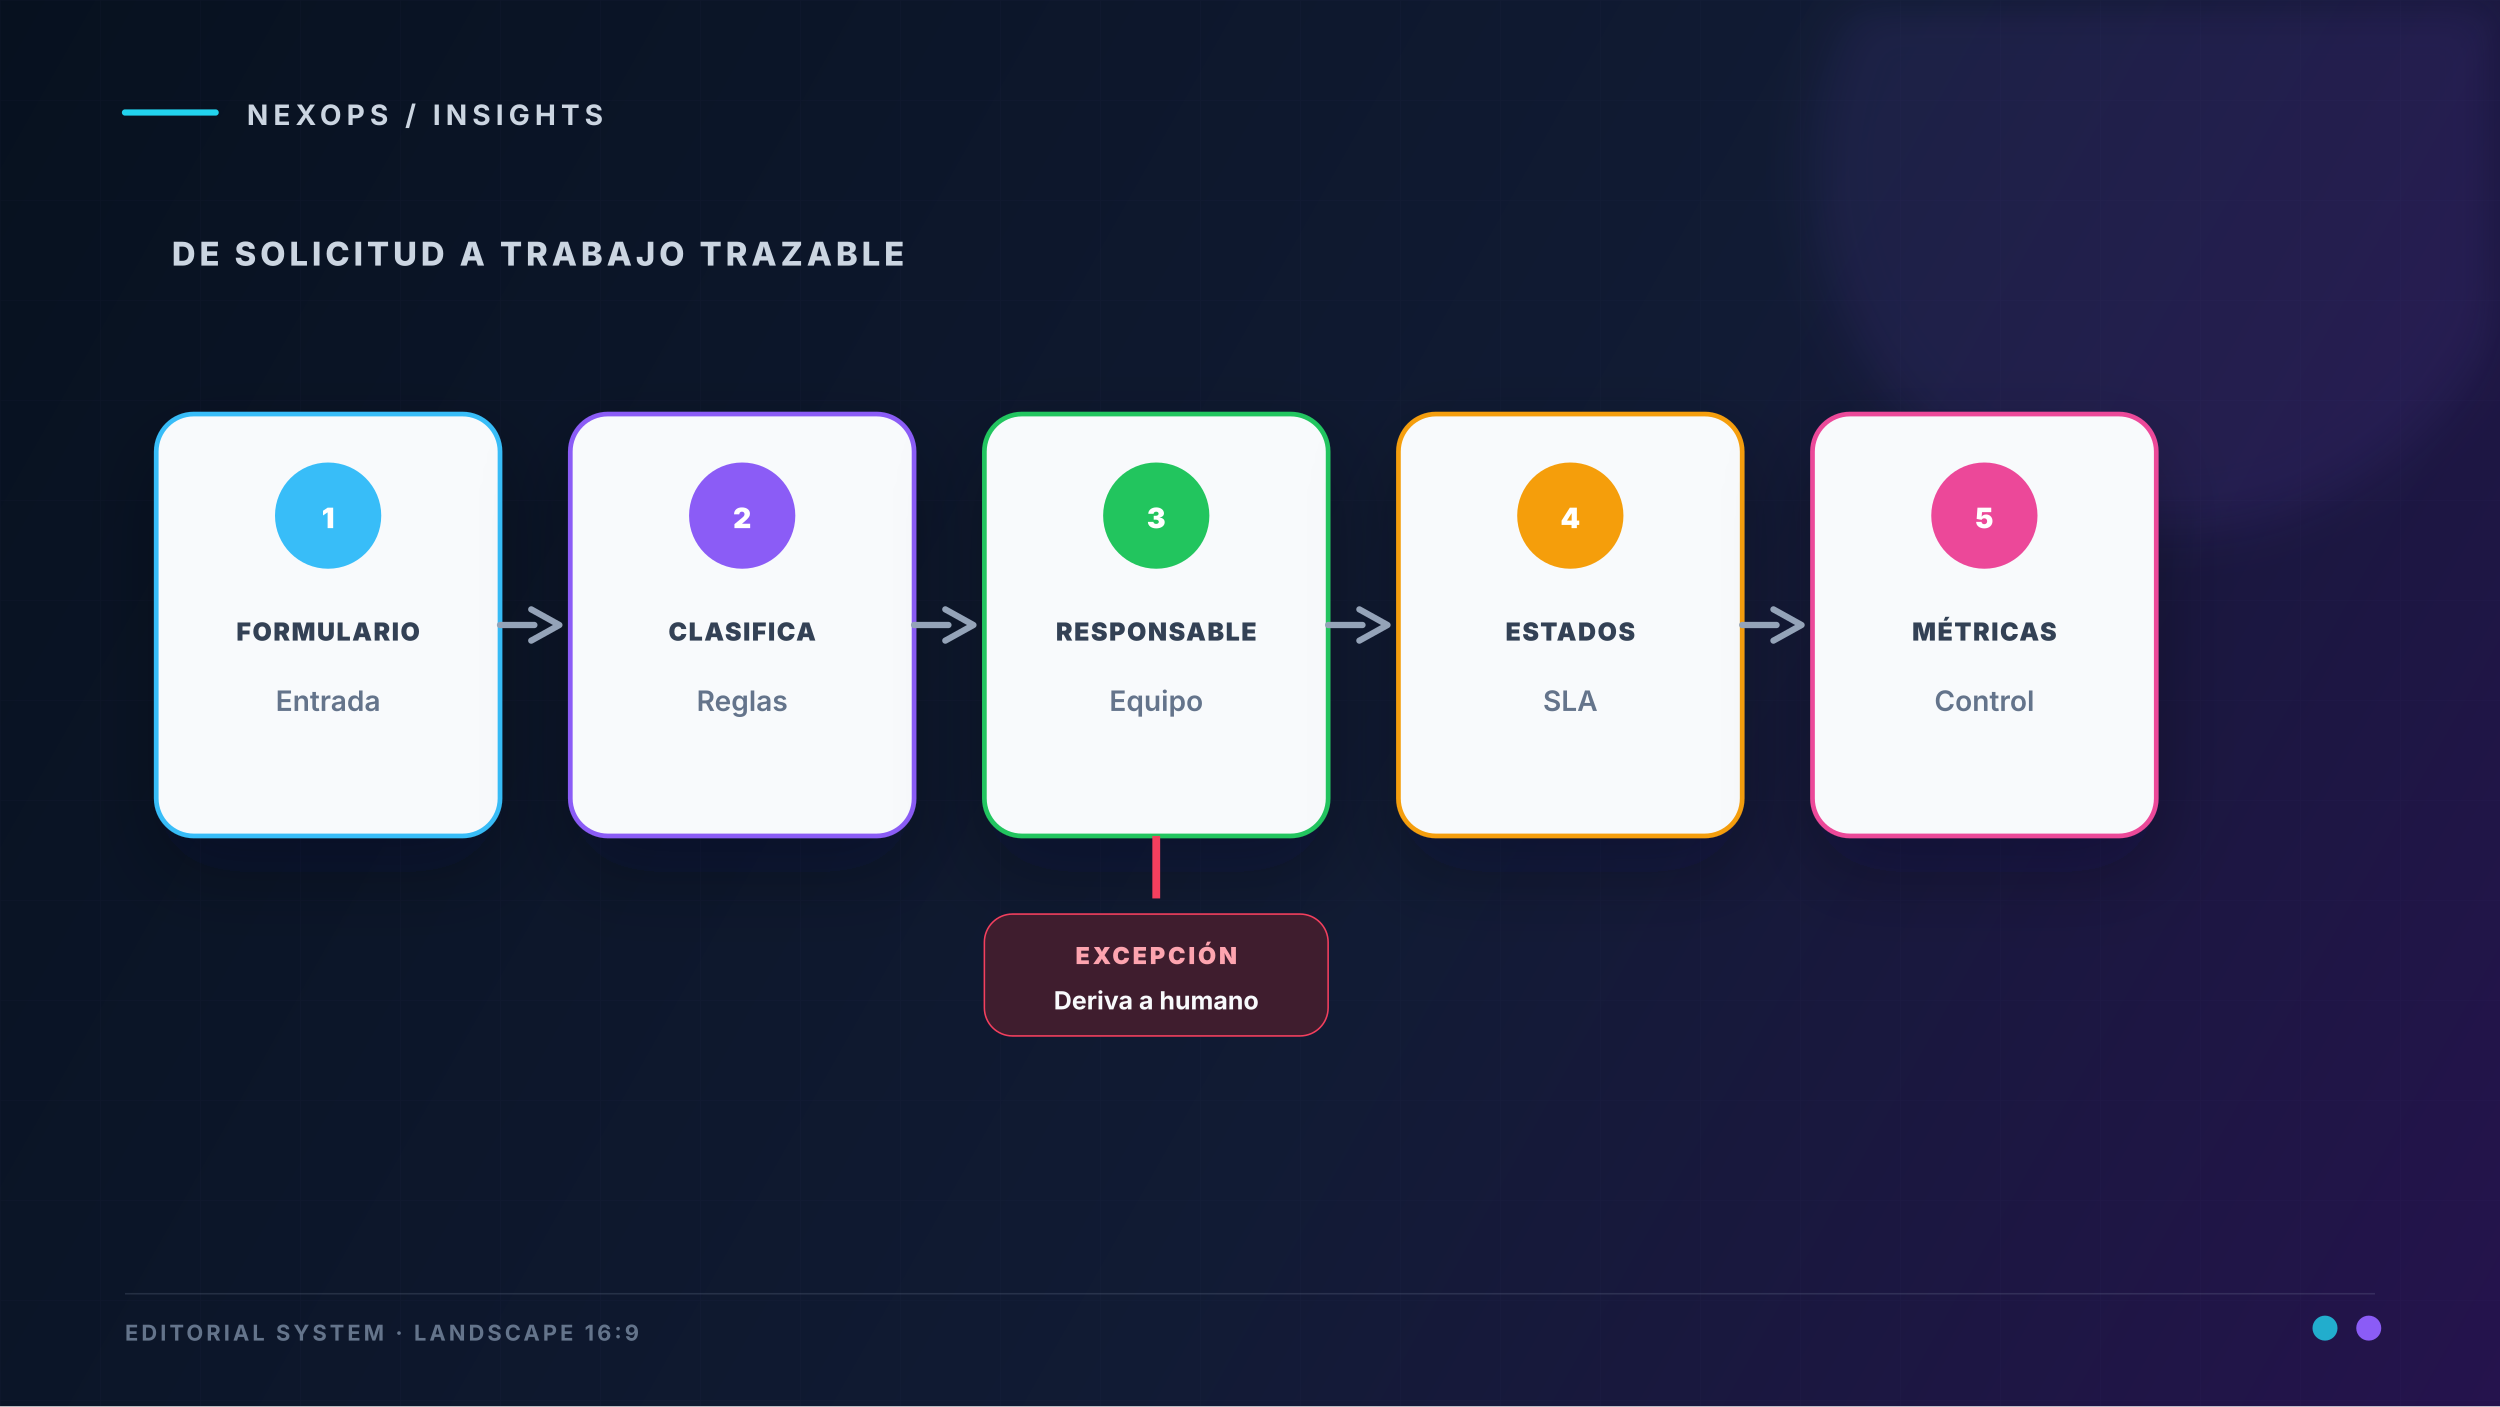
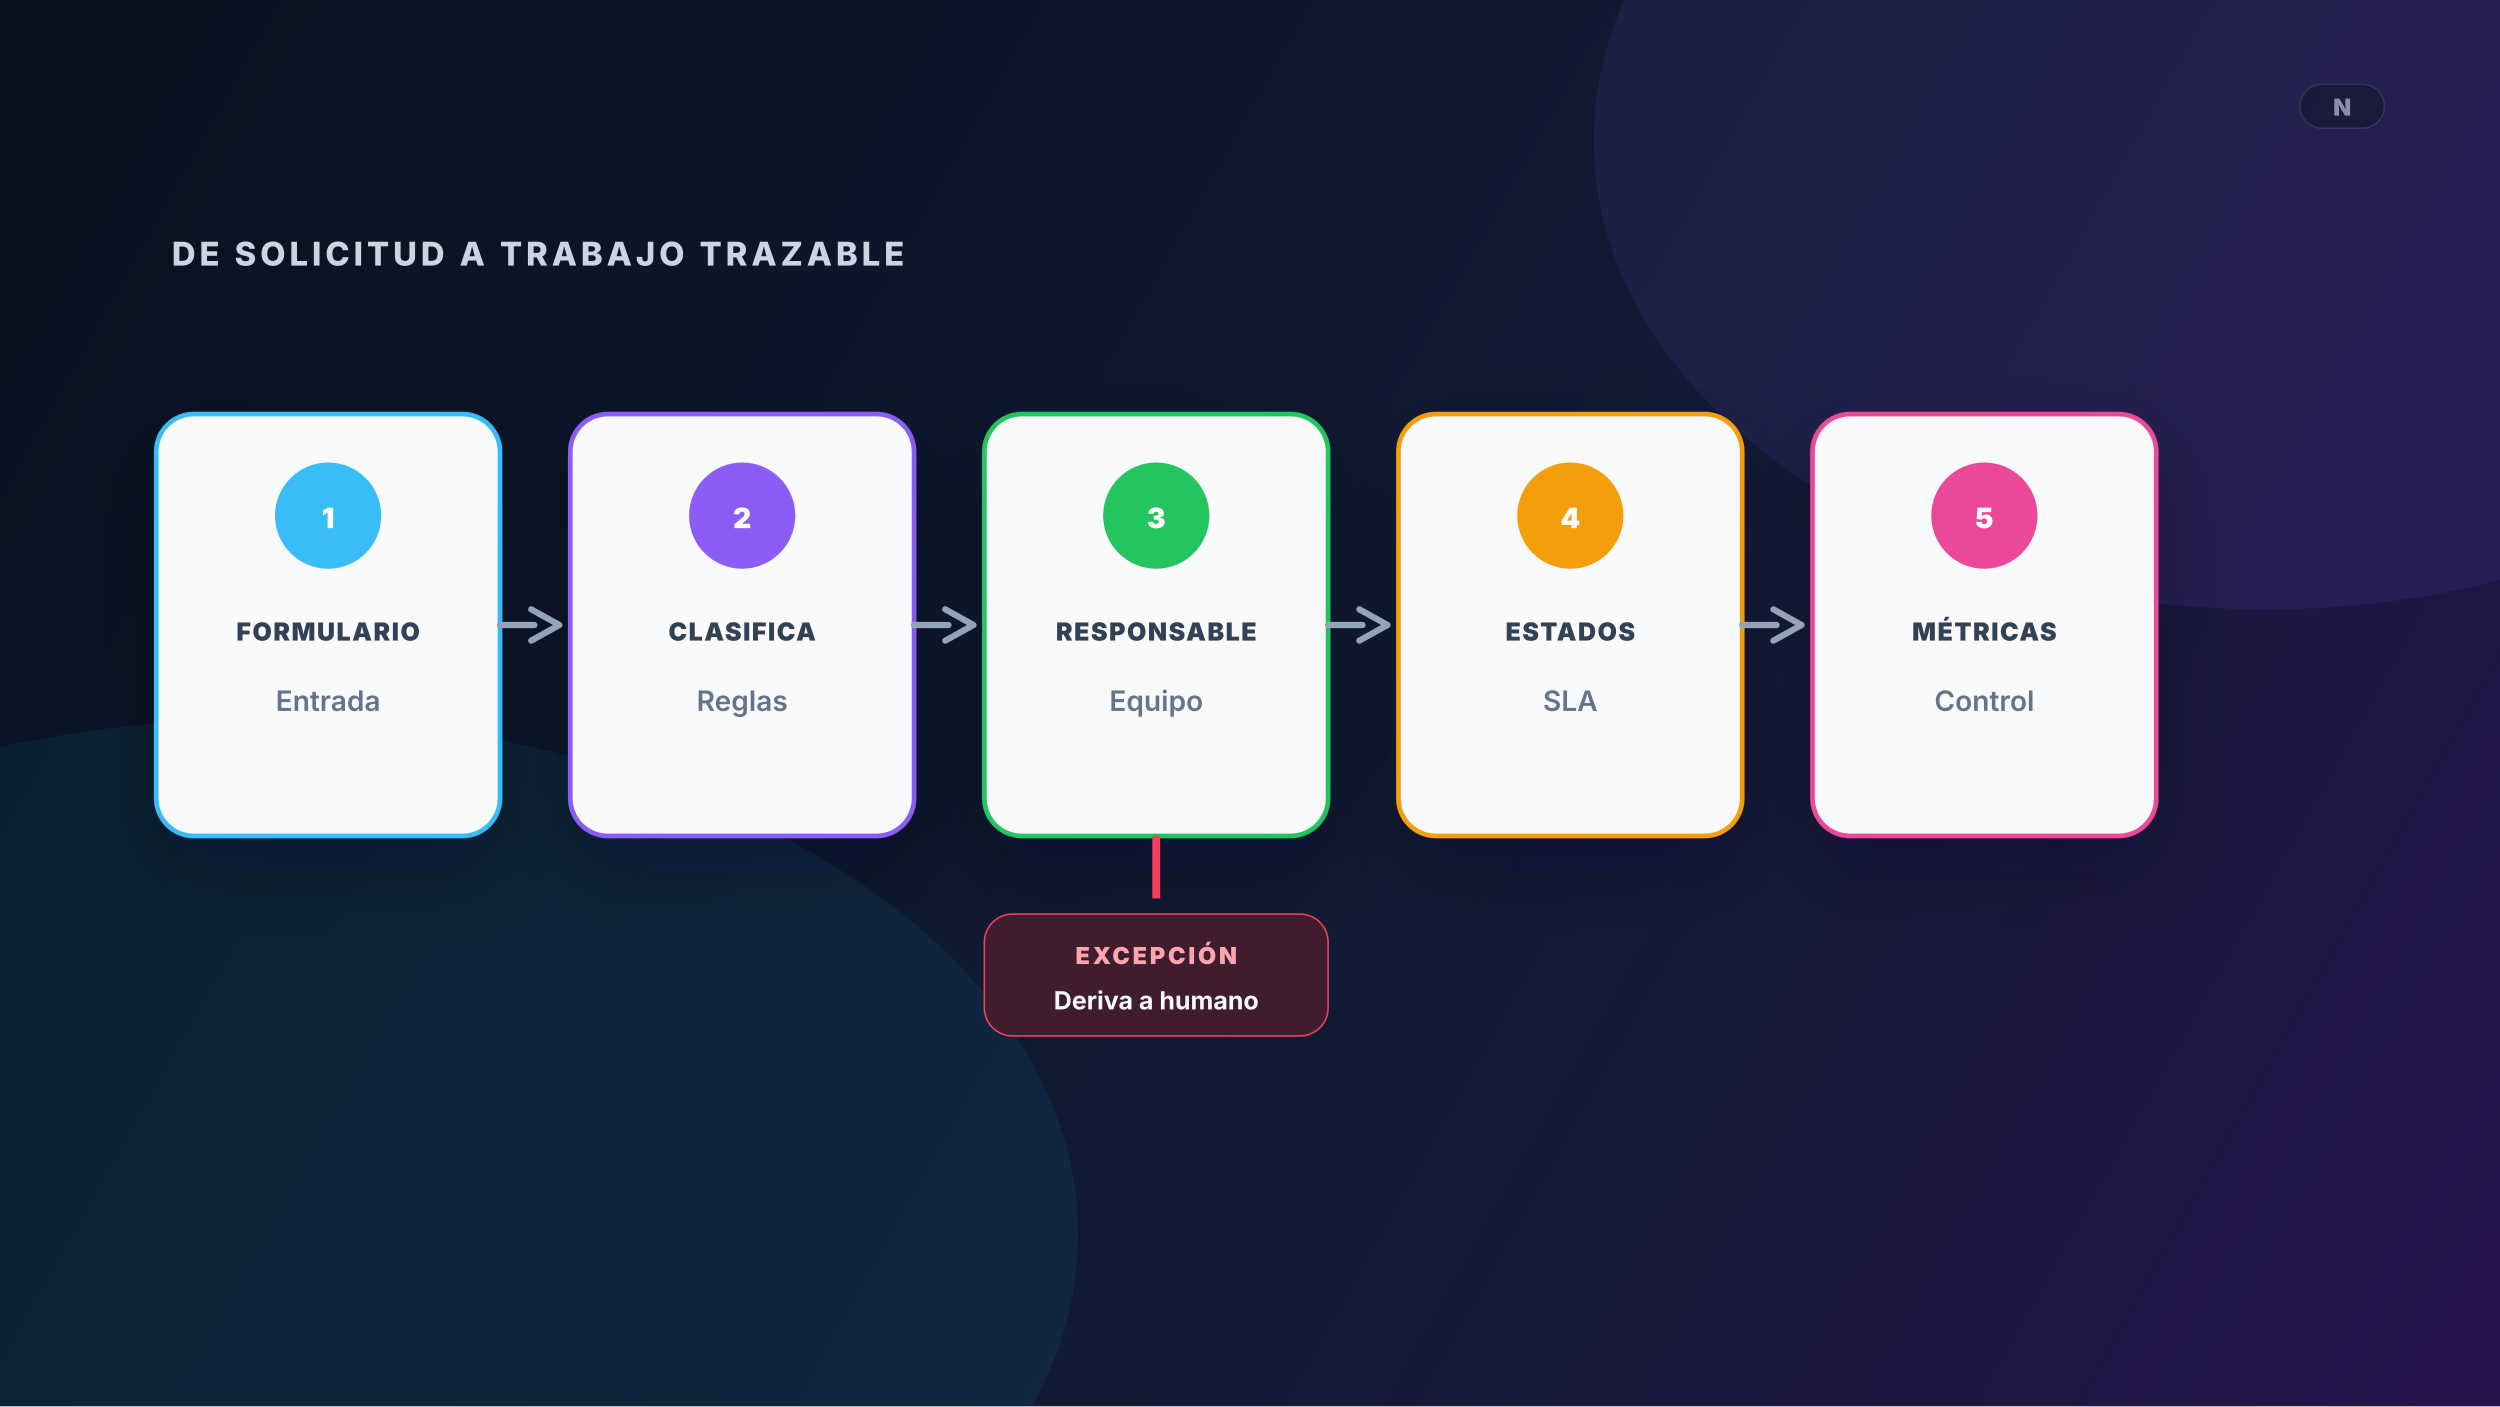
<svg xmlns="http://www.w3.org/2000/svg" width="1600" height="900" viewBox="0 0 1600 900" role="img" aria-labelledby="title desc">
  <defs>
    <linearGradient id="background" x1="0" y1="0" x2="1600" y2="900" gradientUnits="userSpaceOnUse">
      <stop stop-color="#07111f" />
      <stop offset=".58" stop-color="#111b34" />
      <stop offset="1" stop-color="#25134d" />
    </linearGradient>
    <linearGradient id="photoWash" x1="0" y1="0" x2="1600" y2="0" gradientUnits="userSpaceOnUse">
-       <stop stop-color="#020617" stop-opacity=".15" />
-       <stop offset=".55" stop-color="#020617" stop-opacity=".4" />
-       <stop offset="1" stop-color="#020617" stop-opacity=".96" />
+       <stop stop-color="#020617" stop-opacity=".04" />
+       <stop offset=".53" stop-color="#020617" stop-opacity=".28" />
+       <stop offset="1" stop-color="#020617" stop-opacity=".91" />
    </linearGradient>
    <linearGradient id="accent" x1="0" y1="0" x2="1" y2="1">
      <stop stop-color="#8b5cf6" />
      <stop offset="1" stop-color="#22d3ee" />
    </linearGradient>
-     <pattern id="grid" width="64" height="64" patternUnits="userSpaceOnUse">
-       <path d="M64 0H0V64" fill="none" stroke="#64748b" stroke-opacity=".12" />
-     </pattern>
    <filter id="shadow" x="-30%" y="-30%" width="160%" height="160%">
      <feDropShadow dx="0" dy="22" stdDeviation="26" flood-color="#020617" flood-opacity=".28" />
    </filter>
    <filter id="glow" x="-100%" y="-100%" width="300%" height="300%">
      <feGaussianBlur stdDeviation="16" />
    </filter>
  </defs>
  <rect width="1600" height="900" fill="url(#background)" />
-   <rect width="1600" height="900" fill="url(#grid)" opacity=".35" />
-   <circle cx="1390" cy="110" r="230" fill="#8b5cf6" opacity=".09" filter="url(#glow)" />
-   <path d="M80 72H138" stroke="#22d3ee" stroke-width="4" stroke-linecap="round" />
-   <text x="158" y="80" font-family="Inter,Arial,sans-serif" font-size="18" font-weight="750" fill="#cbd5e1" letter-spacing=".18em">NEXOPS  /  INSIGHTS</text>
+   <ellipse cx="170" cy="790" rx="520" ry="330" fill="#22d3ee" opacity=".07" />
+   <ellipse cx="1450" cy="90" rx="430" ry="300" fill="#8b5cf6" opacity=".1" />
  <g>
    <text x="110" y="170" font-family="Inter,Arial,sans-serif" font-size="21" font-weight="800" fill="#cbd5e1" letter-spacing=".12em">DE SOLICITUD A TRABAJO TRAZABLE</text>
    <rect x="100" y="265" width="220" height="270" rx="24" fill="#f8fafc" stroke="#38bdf8" stroke-width="3" filter="url(#shadow)" />
    <circle cx="210" cy="330" r="34" fill="#38bdf8" />
    <text x="210" y="338" font-family="Inter,Arial,sans-serif" font-size="18" font-weight="850" fill="#ffffff" text-anchor="middle">1</text>
    <text x="210" y="410" font-family="Inter,Arial,sans-serif" font-size="16" font-weight="850" fill="#334155" text-anchor="middle" letter-spacing=".06em">FORMULARIO</text>
    <text x="210" y="455" font-family="Inter,Arial,sans-serif" font-size="18" font-weight="600" fill="#64748b" text-anchor="middle">Entrada</text>
    <rect x="365" y="265" width="220" height="270" rx="24" fill="#f8fafc" stroke="#8b5cf6" stroke-width="3" filter="url(#shadow)" />
    <circle cx="475" cy="330" r="34" fill="#8b5cf6" />
    <text x="475" y="338" font-family="Inter,Arial,sans-serif" font-size="18" font-weight="850" fill="#ffffff" text-anchor="middle">2</text>
    <text x="475" y="410" font-family="Inter,Arial,sans-serif" font-size="16" font-weight="850" fill="#334155" text-anchor="middle" letter-spacing=".06em">CLASIFICA</text>
    <text x="475" y="455" font-family="Inter,Arial,sans-serif" font-size="18" font-weight="600" fill="#64748b" text-anchor="middle">Reglas</text>
    <rect x="630" y="265" width="220" height="270" rx="24" fill="#f8fafc" stroke="#22c55e" stroke-width="3" filter="url(#shadow)" />
    <circle cx="740" cy="330" r="34" fill="#22c55e" />
    <text x="740" y="338" font-family="Inter,Arial,sans-serif" font-size="18" font-weight="850" fill="#ffffff" text-anchor="middle">3</text>
    <text x="740" y="410" font-family="Inter,Arial,sans-serif" font-size="16" font-weight="850" fill="#334155" text-anchor="middle" letter-spacing=".06em">RESPONSABLE</text>
    <text x="740" y="455" font-family="Inter,Arial,sans-serif" font-size="18" font-weight="600" fill="#64748b" text-anchor="middle">Equipo</text>
    <rect x="895" y="265" width="220" height="270" rx="24" fill="#f8fafc" stroke="#f59e0b" stroke-width="3" filter="url(#shadow)" />
    <circle cx="1005" cy="330" r="34" fill="#f59e0b" />
    <text x="1005" y="338" font-family="Inter,Arial,sans-serif" font-size="18" font-weight="850" fill="#ffffff" text-anchor="middle">4</text>
    <text x="1005" y="410" font-family="Inter,Arial,sans-serif" font-size="16" font-weight="850" fill="#334155" text-anchor="middle" letter-spacing=".06em">ESTADOS</text>
    <text x="1005" y="455" font-family="Inter,Arial,sans-serif" font-size="18" font-weight="600" fill="#64748b" text-anchor="middle">SLA</text>
    <rect x="1160" y="265" width="220" height="270" rx="24" fill="#f8fafc" stroke="#ec4899" stroke-width="3" filter="url(#shadow)" />
    <circle cx="1270" cy="330" r="34" fill="#ec4899" />
    <text x="1270" y="338" font-family="Inter,Arial,sans-serif" font-size="18" font-weight="850" fill="#ffffff" text-anchor="middle">5</text>
    <text x="1270" y="410" font-family="Inter,Arial,sans-serif" font-size="16" font-weight="850" fill="#334155" text-anchor="middle" letter-spacing=".06em">MÉTRICAS</text>
    <text x="1270" y="455" font-family="Inter,Arial,sans-serif" font-size="18" font-weight="600" fill="#64748b" text-anchor="middle">Control</text>
    <path d="M 320 400 L 342 400" fill="none" stroke="#94a3b8" stroke-width="4" stroke-linecap="round" />
    <path d="M 340 390 L 358 400 L 340 410" fill="none" stroke="#94a3b8" stroke-width="4" stroke-linecap="round" stroke-linejoin="round" />
    <path d="M 585 400 L 607 400" fill="none" stroke="#94a3b8" stroke-width="4" stroke-linecap="round" />
    <path d="M 605 390 L 623 400 L 605 410" fill="none" stroke="#94a3b8" stroke-width="4" stroke-linecap="round" stroke-linejoin="round" />
    <path d="M 850 400 L 872 400" fill="none" stroke="#94a3b8" stroke-width="4" stroke-linecap="round" />
    <path d="M 870 390 L 888 400 L 870 410" fill="none" stroke="#94a3b8" stroke-width="4" stroke-linecap="round" stroke-linejoin="round" />
    <path d="M 1115 400 L 1137 400" fill="none" stroke="#94a3b8" stroke-width="4" stroke-linecap="round" />
    <path d="M 1135 390 L 1153 400 L 1135 410" fill="none" stroke="#94a3b8" stroke-width="4" stroke-linecap="round" stroke-linejoin="round" />
    <rect x="630" y="585" width="220" height="78" rx="18" fill="#3f1d2e" stroke="#f43f5e" />
    <text x="740" y="617" font-family="Inter,Arial,sans-serif" font-size="15" font-weight="850" fill="#fda4af" text-anchor="middle" letter-spacing=".12em">EXCEPCIÓN</text>
    <text x="740" y="646" font-family="Inter,Arial,sans-serif" font-size="16" font-weight="650" fill="#f8fafc" text-anchor="middle">Deriva a humano</text>
    <path d="M740 535V575" stroke="#f43f5e" stroke-width="5" />
  </g>
-   <path d="M80 828H1520" stroke="#94a3b8" stroke-opacity=".18" />
-   <text x="80" y="858" font-family="Inter,Arial,sans-serif" font-size="14" font-weight="650" fill="#64748b" letter-spacing=".14em">EDITORIAL SYSTEM · LANDSCAPE 16:9</text>
-   <circle cx="1516" cy="850" r="8" fill="#8b5cf6" />
-   <circle cx="1488" cy="850" r="8" fill="#22d3ee" opacity=".8" />
+   <g opacity=".55">
+     <rect x="1472" y="54" width="54" height="28" rx="14" fill="#07111f" fill-opacity=".72" stroke="#ffffff" stroke-opacity=".18" />
+     <text x="1499" y="74" font-family="Inter,Arial,sans-serif" font-size="15" font-weight="850" fill="#e2e8f0" text-anchor="middle">N</text>
+   </g>
</svg>
